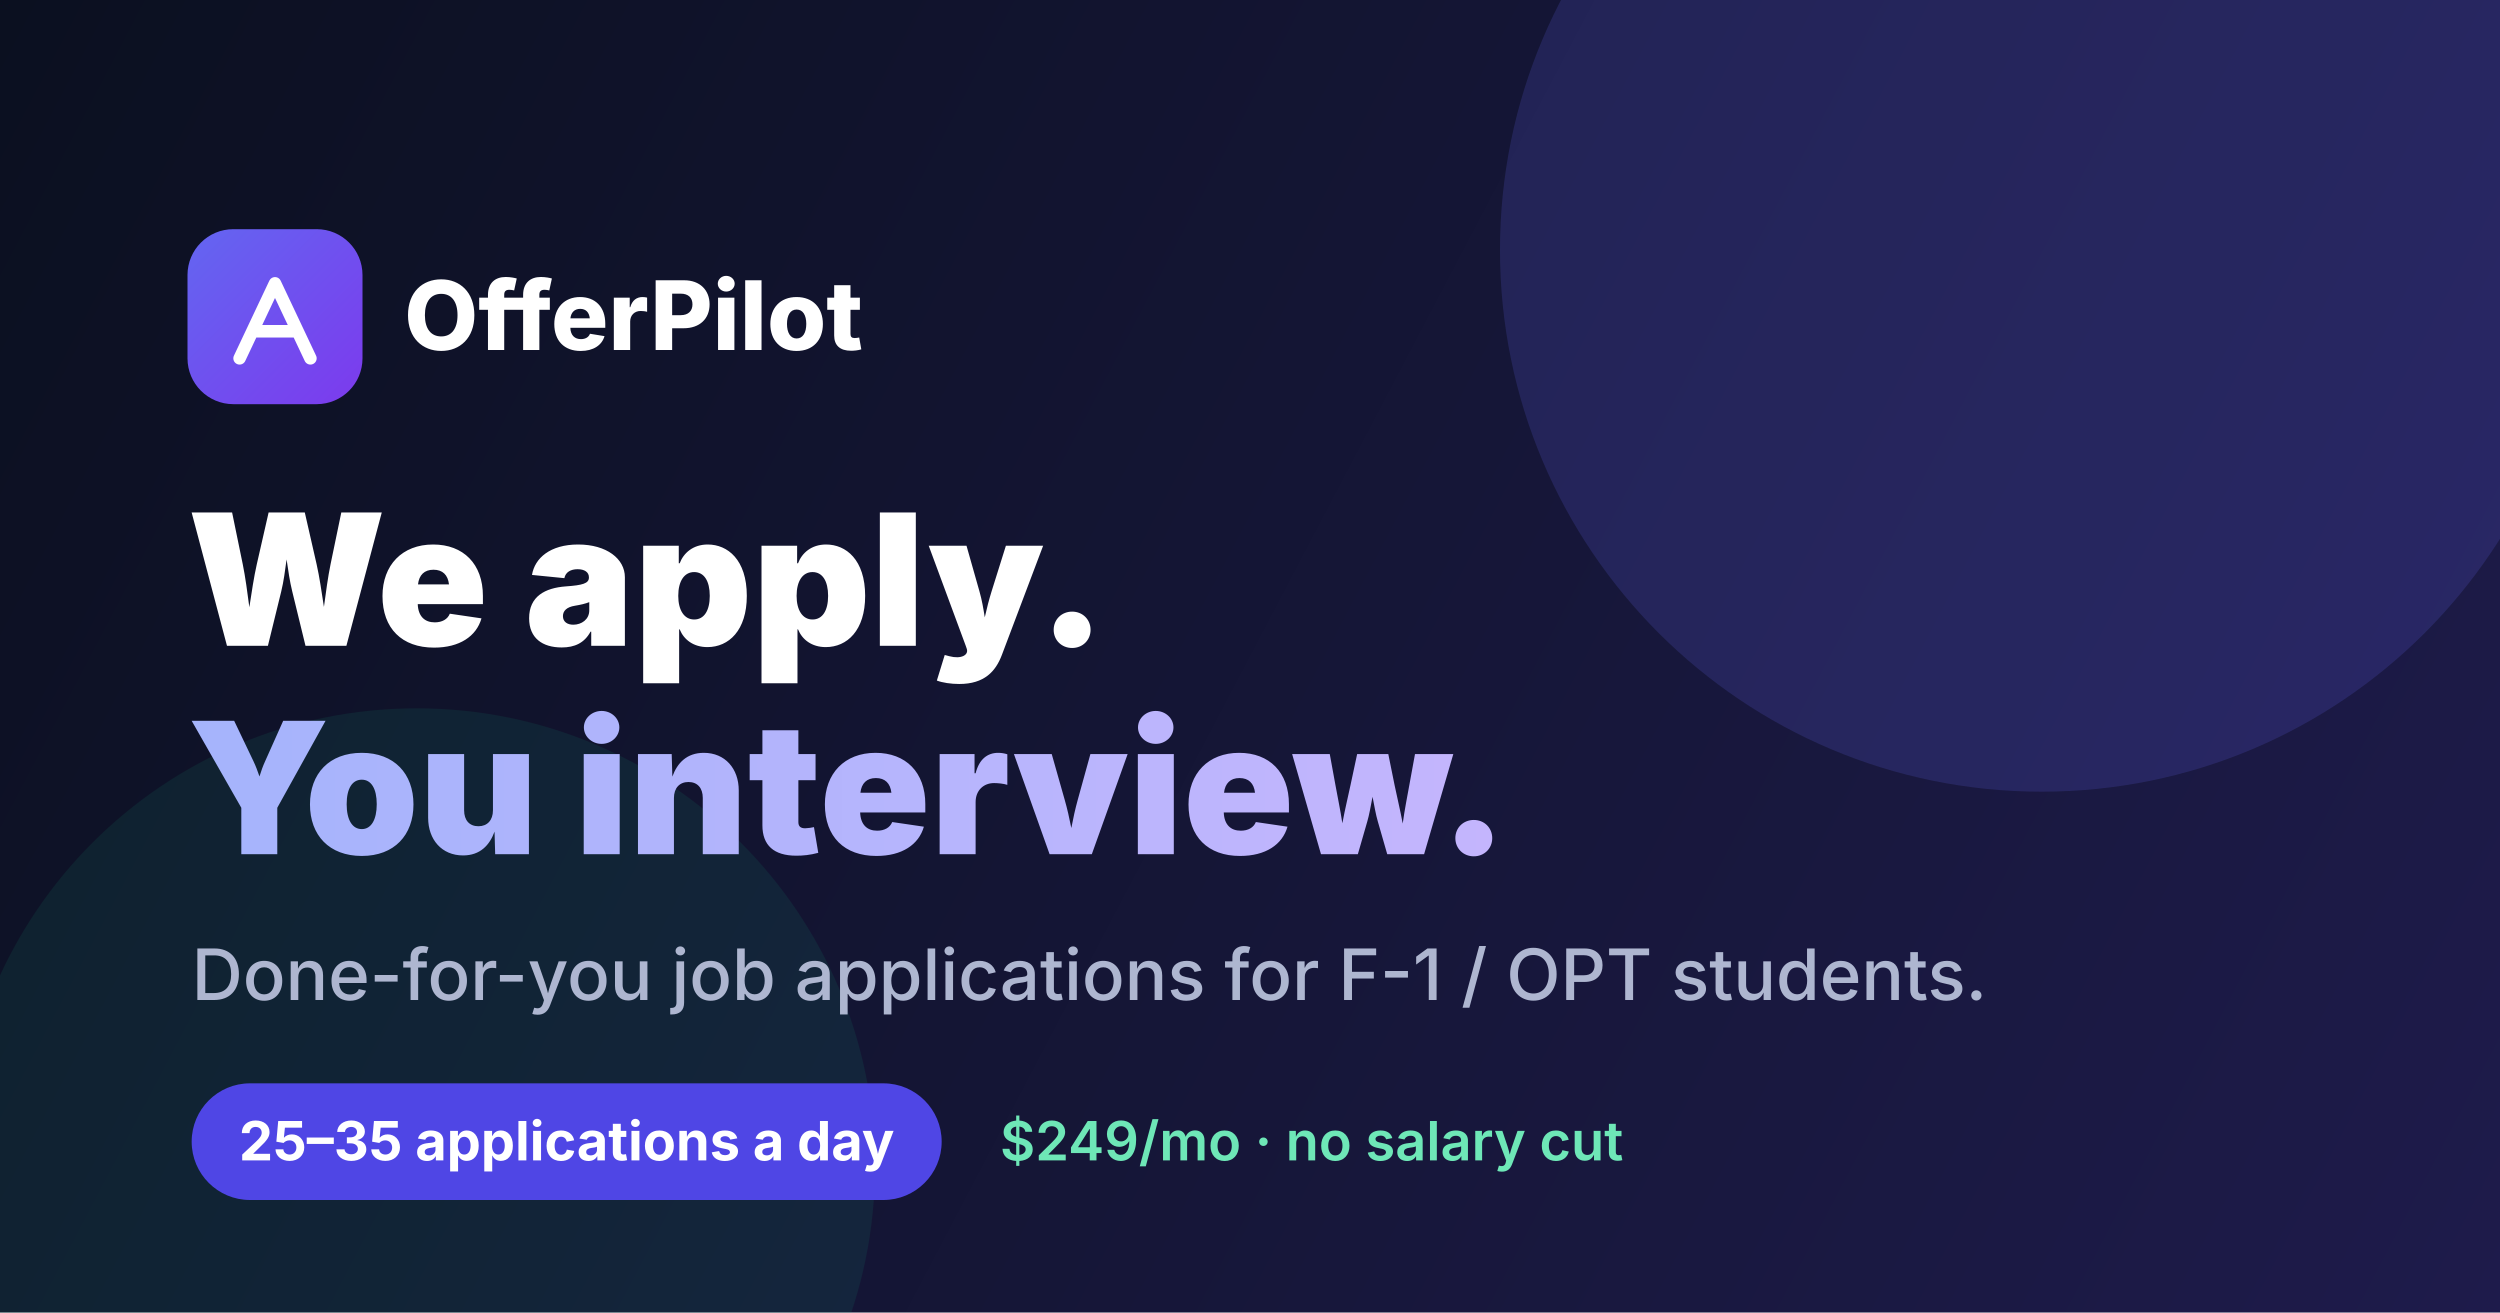
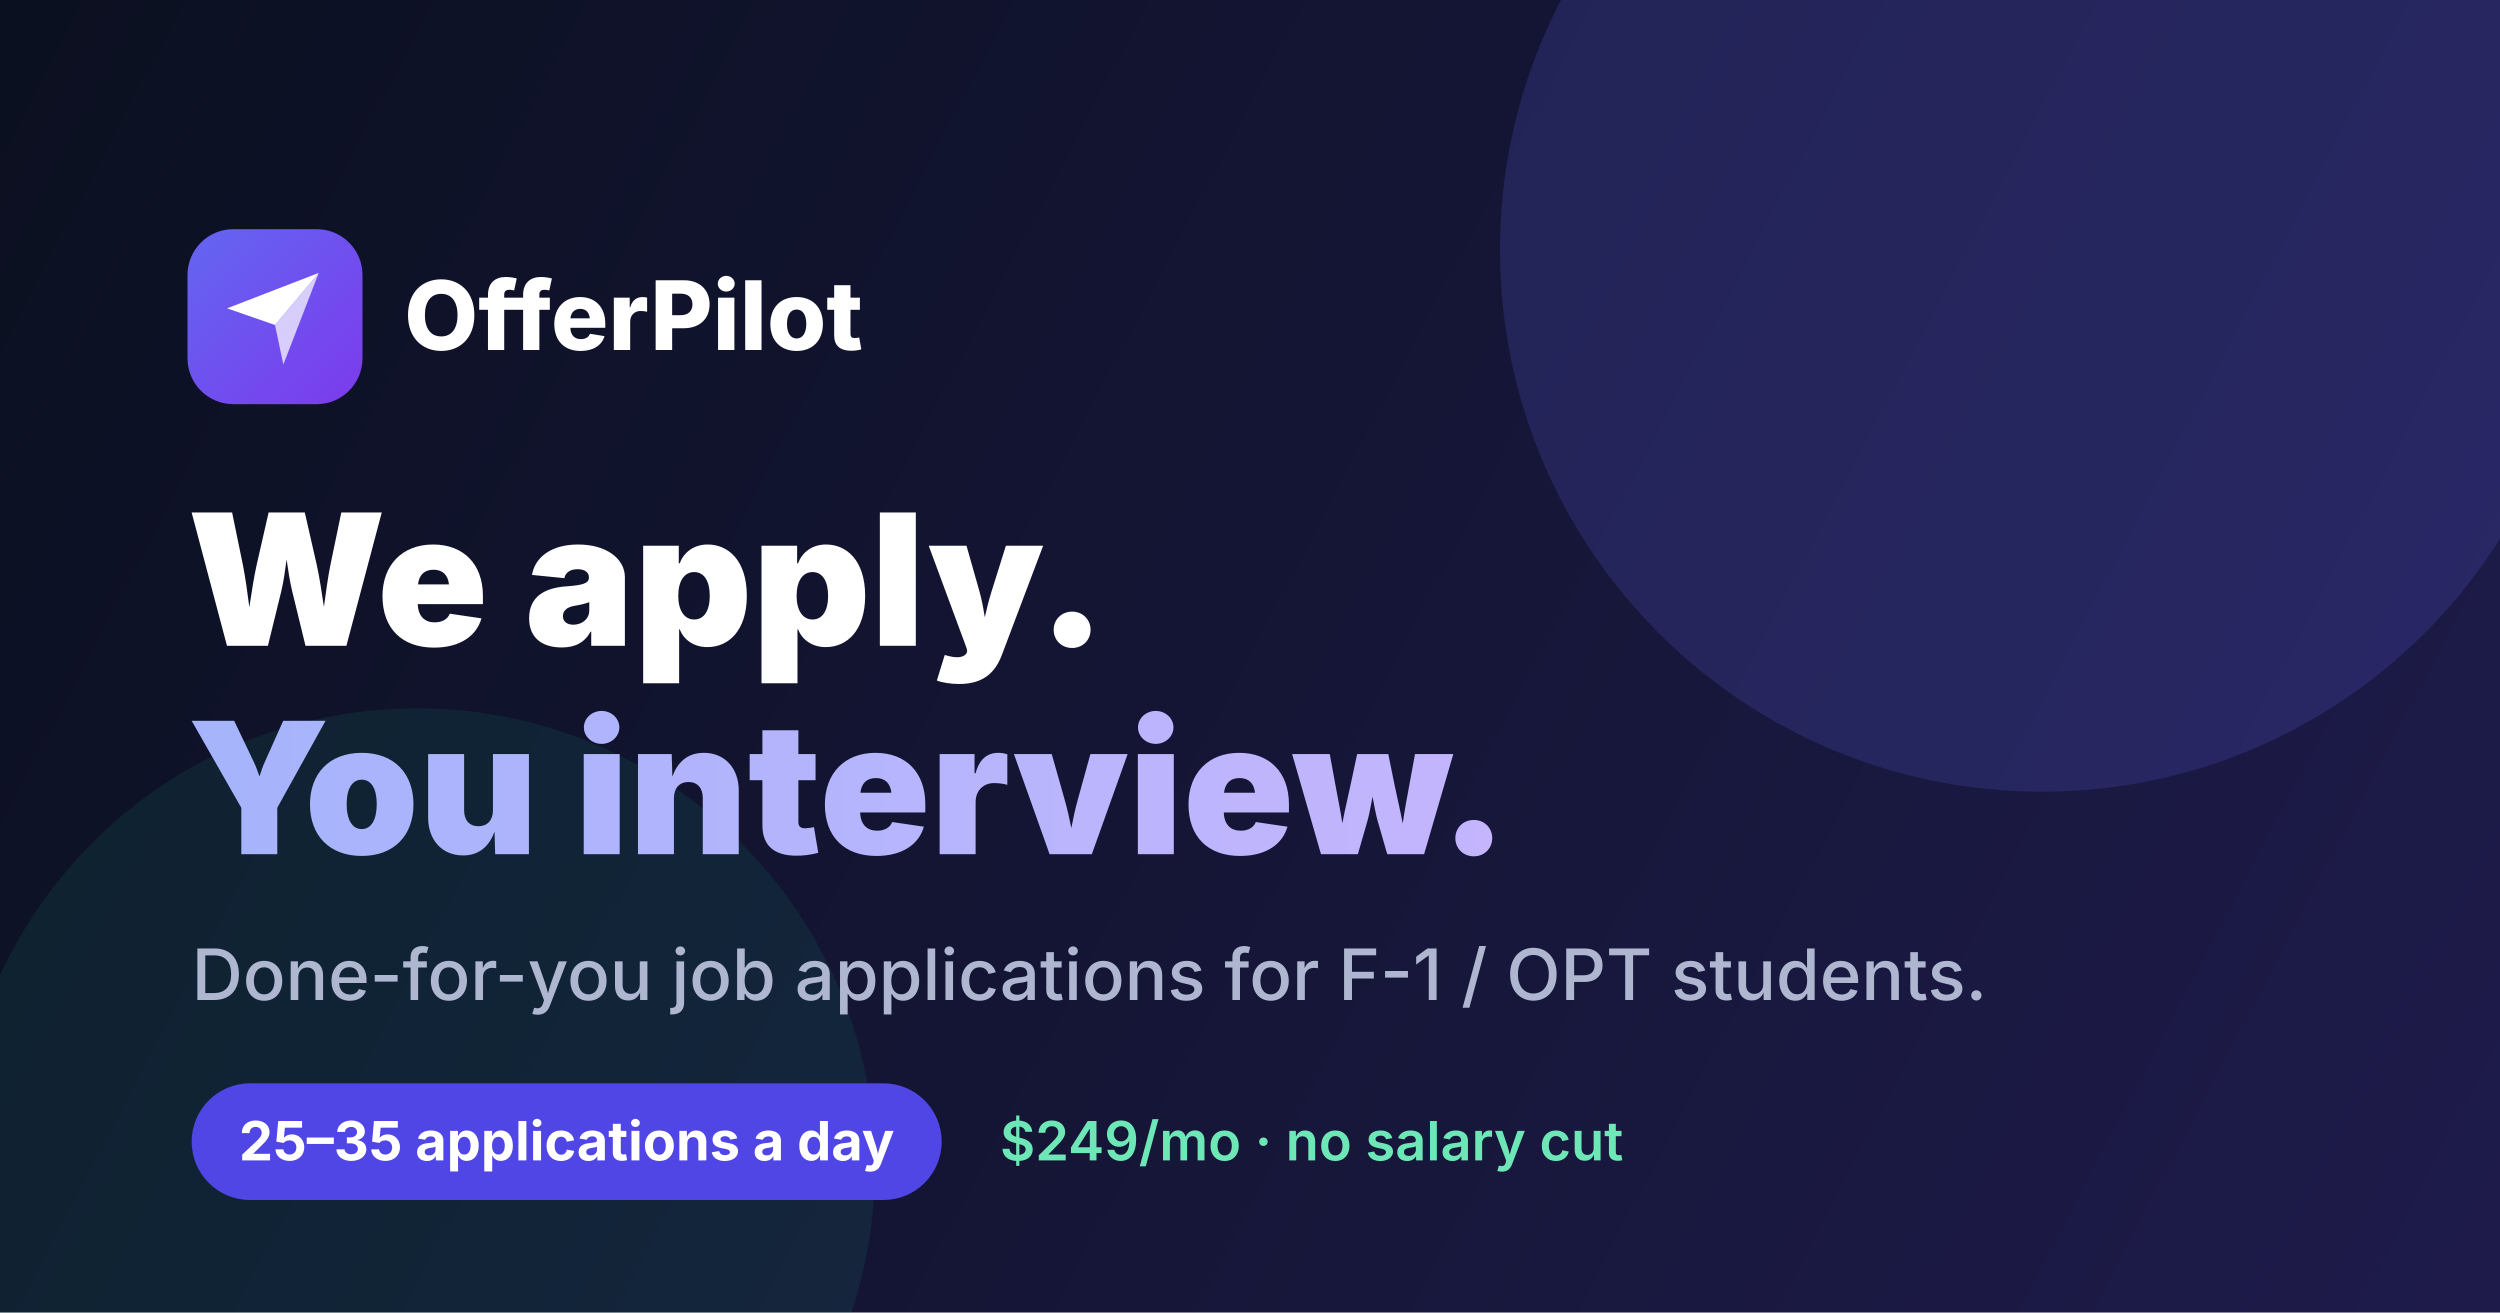
<svg xmlns="http://www.w3.org/2000/svg" width="1200" height="630" viewBox="0 0 1200 630">
  <defs>
    <linearGradient id="bg" x1="0" y1="0" x2="1200" y2="630" gradientUnits="userSpaceOnUse">
      <stop stop-color="#0B1020" />
      <stop offset="1" stop-color="#1E1B4B" />
    </linearGradient>
    <linearGradient id="mark" x1="0" y1="0" x2="1" y2="1">
      <stop stop-color="#6366F1" />
      <stop offset="1" stop-color="#7C3AED" />
    </linearGradient>
    <linearGradient id="txt" x1="0" y1="0" x2="1" y2="0">
      <stop stop-color="#A5B4FC" />
      <stop offset="1" stop-color="#C4B5FD" />
    </linearGradient>
  </defs>
  <rect width="1200" height="630" fill="url(#bg)" />
  <circle cx="980" cy="120" r="260" fill="#6366F1" opacity="0.18" />
  <circle cx="200" cy="560" r="220" fill="#10B981" opacity="0.10" />
  <g transform="translate(90,110)">
    <rect width="84" height="84" rx="22" fill="url(#mark)" />
-     <path d="M25 62 L42 26 L59 62 M32 49 H52" stroke="#fff" stroke-width="6" stroke-linecap="round" stroke-linejoin="round" fill="none" />
+     <path d="M63 21 L19 38 L42 46 Z" fill="#fff" />
+     <path d="M63 21 L42 46 L46 65 Z" fill="#fff" fill-opacity="0.72" />
    <text x="104" y="58" font-family="Inter, Arial, sans-serif" font-size="46" font-weight="800" fill="#fff">OfferPilot</text>
  </g>
  <text x="90" y="310" font-family="Inter, Arial, sans-serif" font-size="88" font-weight="900" fill="#fff">We apply.</text>
  <text x="90" y="410" font-family="Inter, Arial, sans-serif" font-size="88" font-weight="900" fill="url(#txt)">You interview.</text>
  <text x="92" y="480" font-family="Inter, Arial, sans-serif" font-size="34" font-weight="500" fill="#AEB6D0">Done-for-you job applications for F-1 / OPT students.</text>
  <g transform="translate(92,520)">
    <rect width="360" height="56" rx="28" fill="#4F46E5" />
    <text x="180" y="37" text-anchor="middle" font-family="Inter, Arial, sans-serif" font-size="26" font-weight="700" fill="#fff">25–35 applications a day</text>
  </g>
  <text x="480" y="557" font-family="Inter, Arial, sans-serif" font-size="26" font-weight="600" fill="#6EE7B7">$249/mo · no salary cut</text>
</svg>
